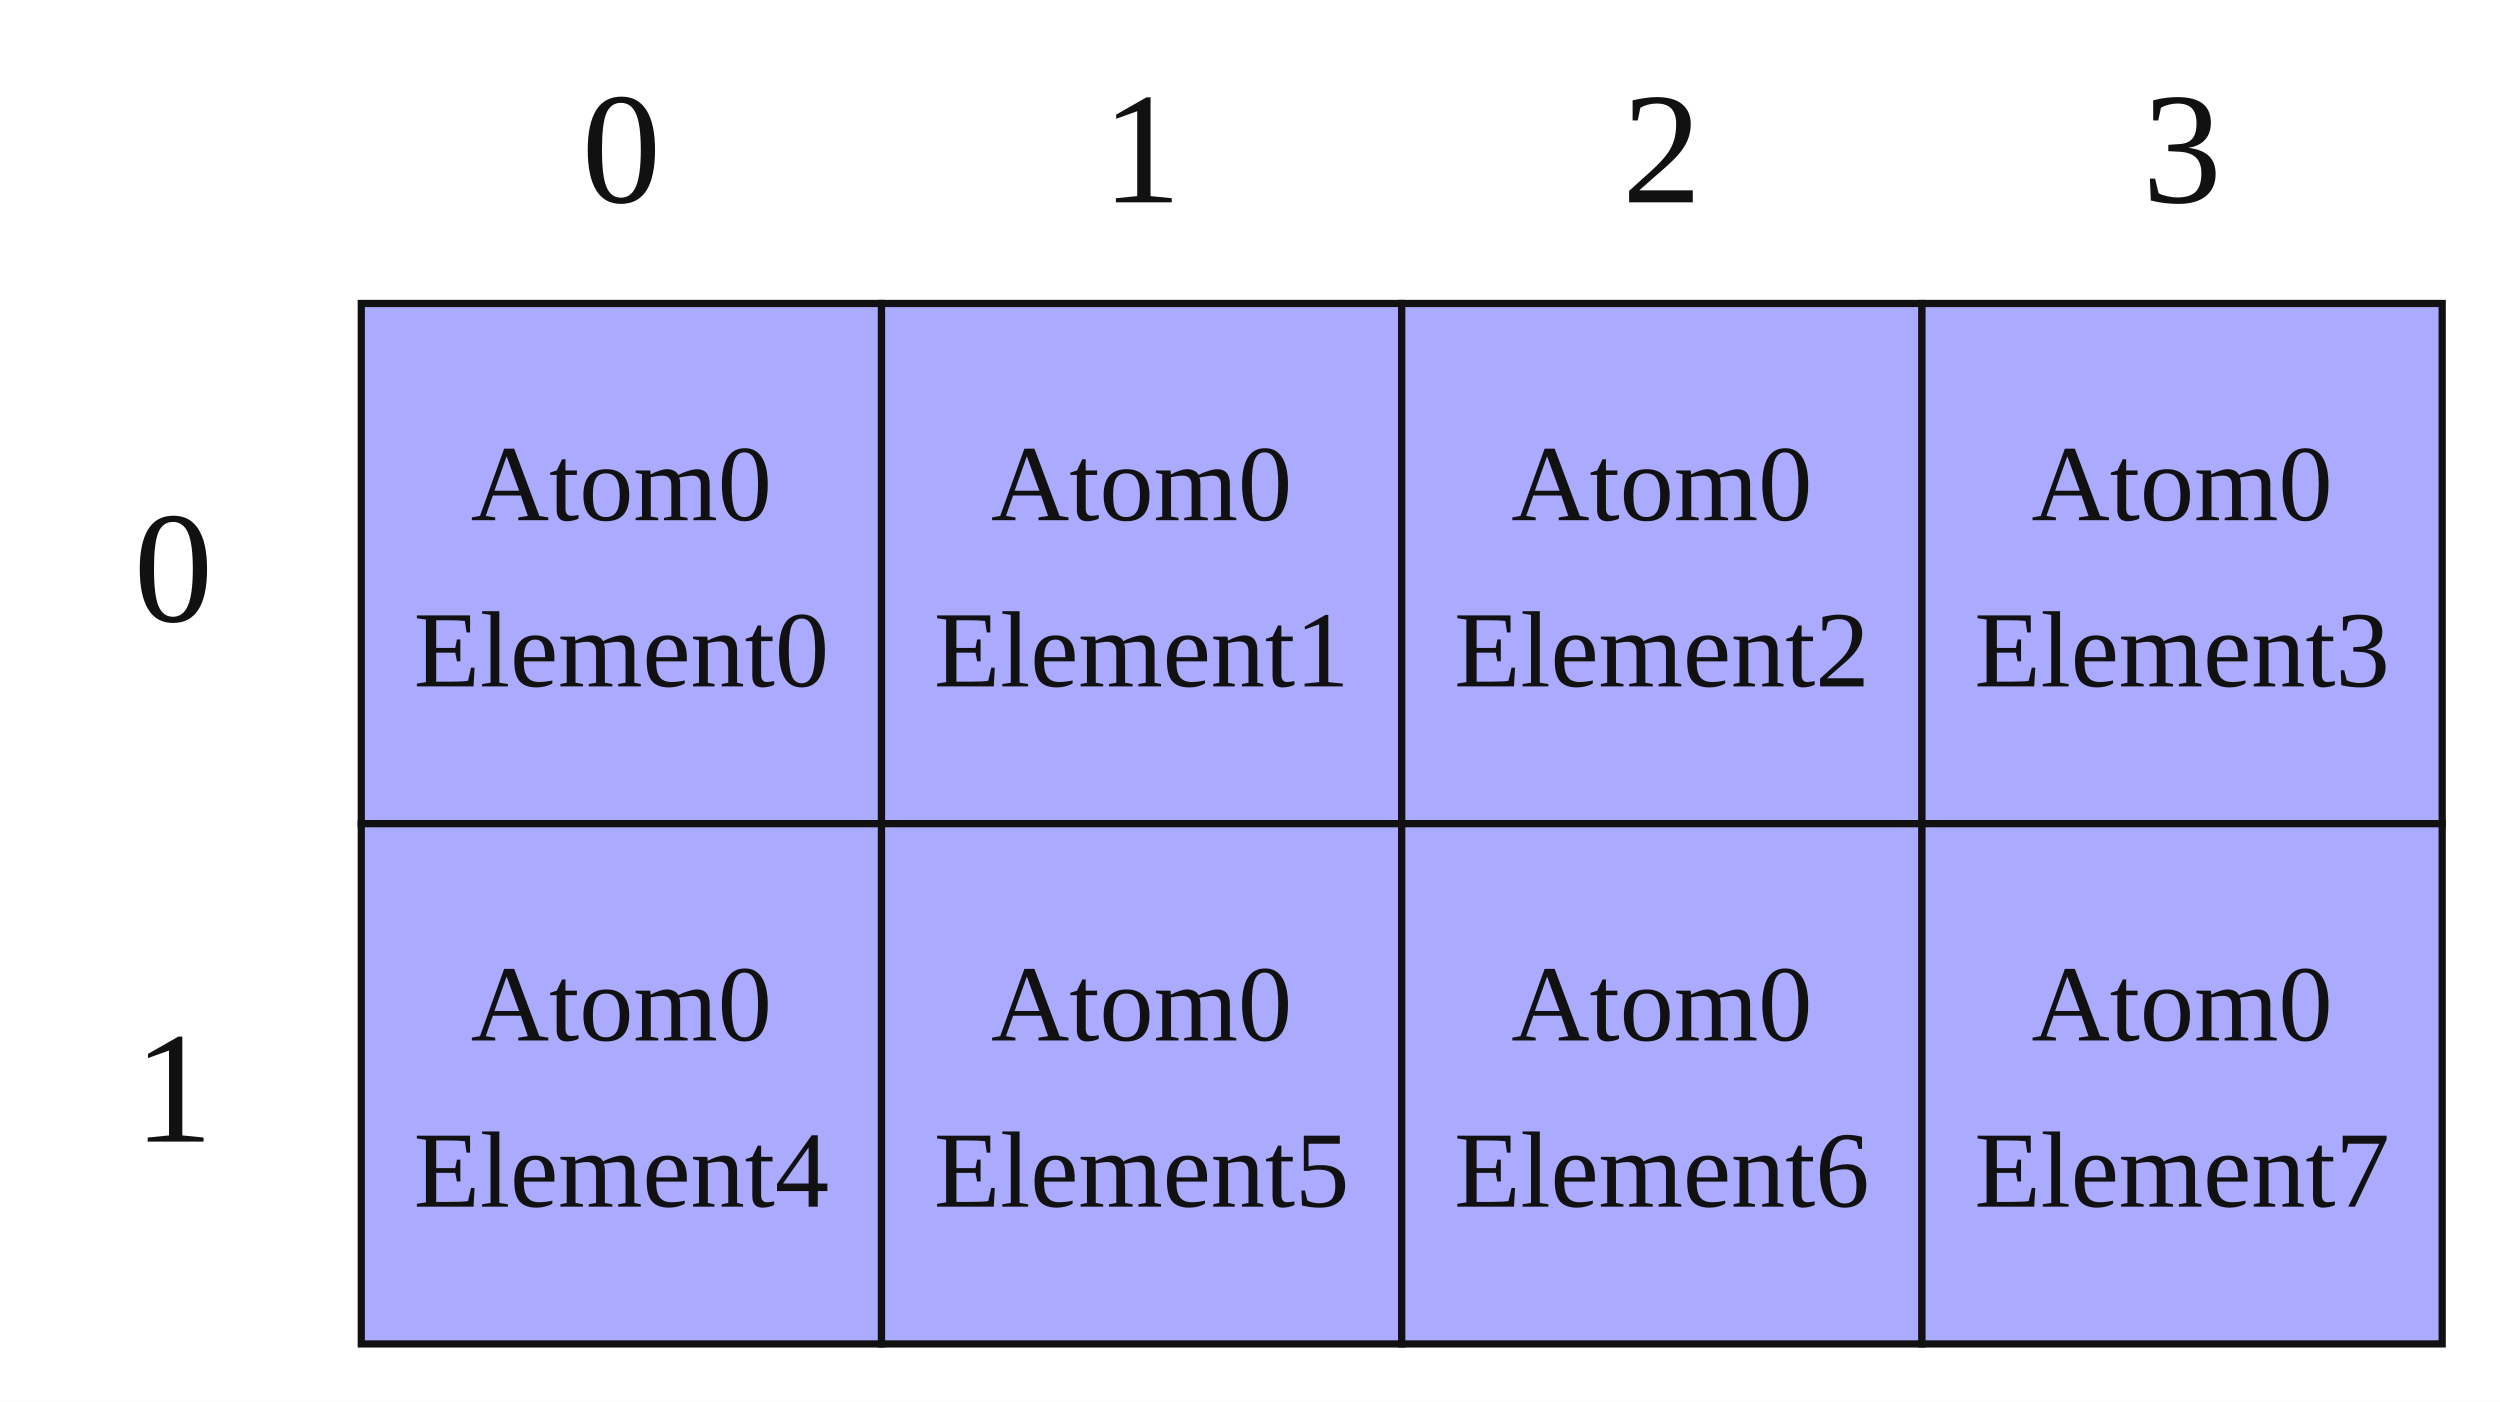
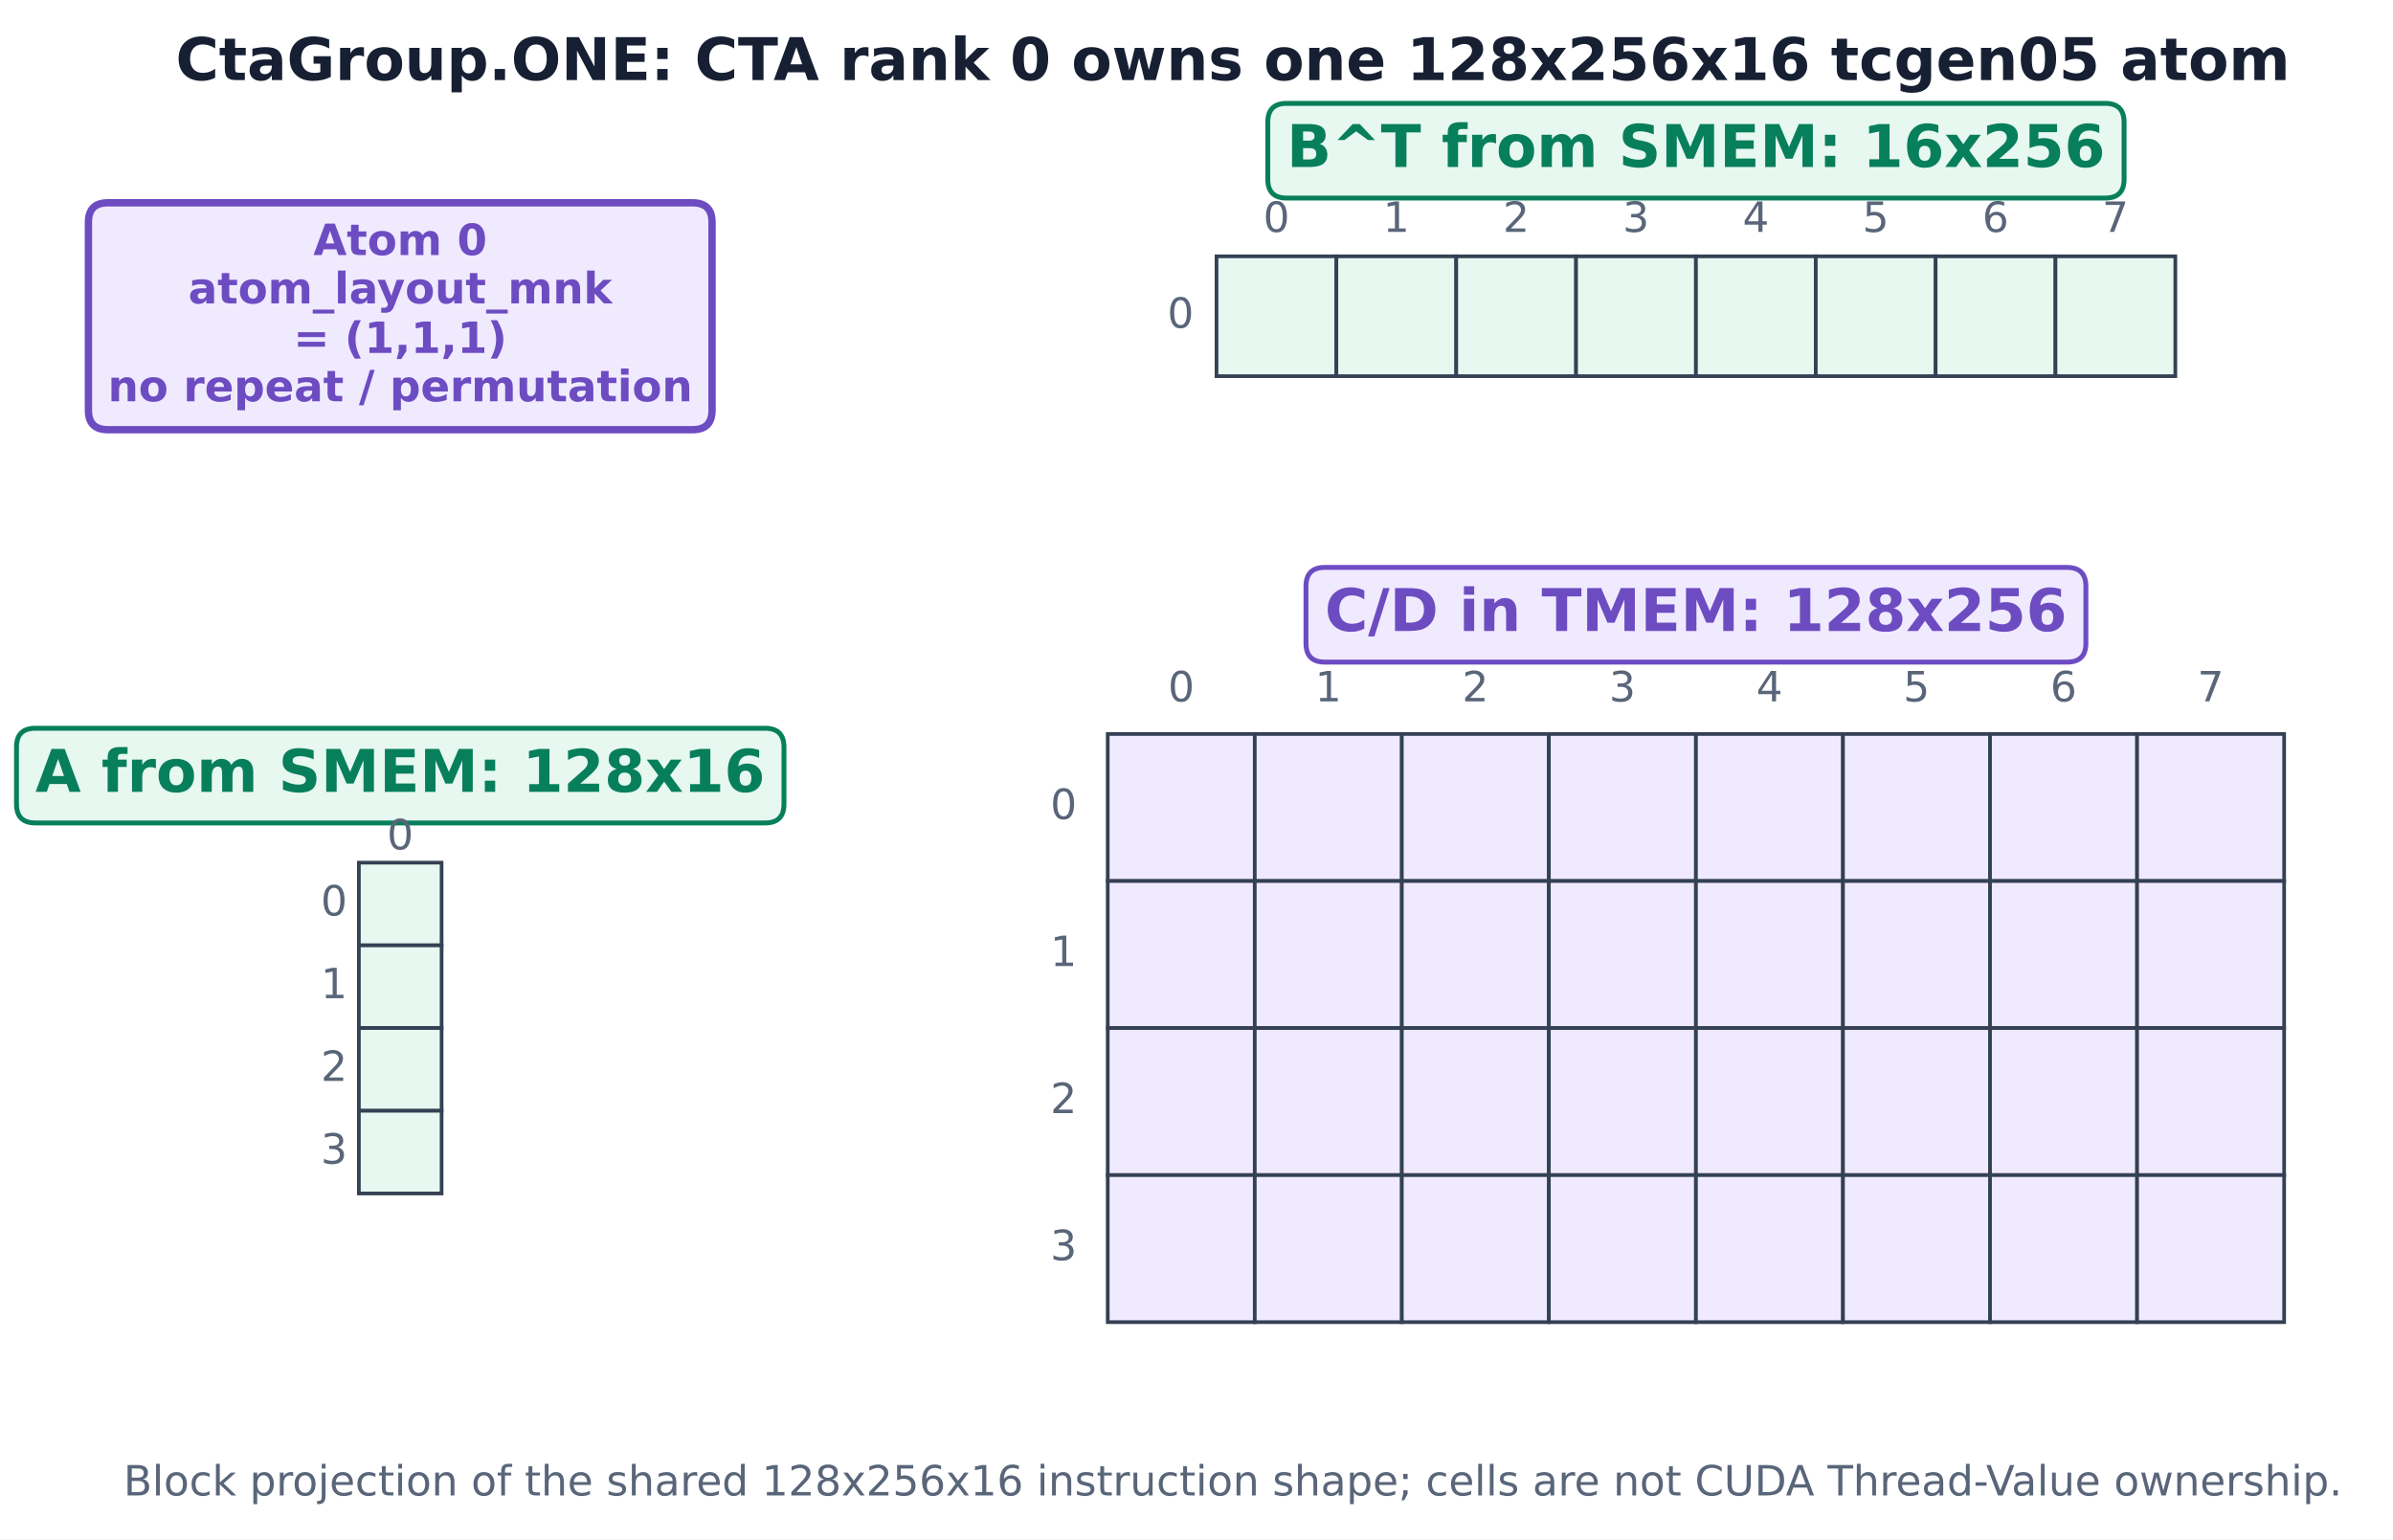
- <svg xmlns="http://www.w3.org/2000/svg" width="346" height="194" viewBox="0 0 346 194" role="img">
-   <style>
- text{font-family:'Times New Roman','Noto Serif CJK SC',serif;fill:#111111}
- .axis{font-size:22px}.cell{font-size:15px}
- </style>
-   <rect width="346" height="194" fill="#ffffff" />
-   <text x="86.0" y="28" class="axis" text-anchor="middle">0</text>
-   <text x="158.0" y="28" class="axis" text-anchor="middle">1</text>
-   <text x="230.0" y="28" class="axis" text-anchor="middle">2</text>
-   <text x="302.0" y="28" class="axis" text-anchor="middle">3</text>
-   <text x="24" y="86.0" class="axis" text-anchor="middle">0</text>
-   <text x="24" y="158.0" class="axis" text-anchor="middle">1</text>
-   <rect x="50" y="42" width="72" height="72" fill="#aaaaff" stroke="#111111" stroke-width="1" />
-   <text x="86.0" y="72" class="cell" text-anchor="middle">Atom0</text>
-   <text x="86.0" y="95" class="cell" text-anchor="middle">Element0</text>
-   <rect x="122" y="42" width="72" height="72" fill="#aaaaff" stroke="#111111" stroke-width="1" />
-   <text x="158.0" y="72" class="cell" text-anchor="middle">Atom0</text>
-   <text x="158.0" y="95" class="cell" text-anchor="middle">Element1</text>
-   <rect x="194" y="42" width="72" height="72" fill="#aaaaff" stroke="#111111" stroke-width="1" />
-   <text x="230.0" y="72" class="cell" text-anchor="middle">Atom0</text>
-   <text x="230.0" y="95" class="cell" text-anchor="middle">Element2</text>
-   <rect x="266" y="42" width="72" height="72" fill="#aaaaff" stroke="#111111" stroke-width="1" />
-   <text x="302.0" y="72" class="cell" text-anchor="middle">Atom0</text>
-   <text x="302.0" y="95" class="cell" text-anchor="middle">Element3</text>
-   <rect x="50" y="114" width="72" height="72" fill="#aaaaff" stroke="#111111" stroke-width="1" />
-   <text x="86.0" y="144" class="cell" text-anchor="middle">Atom0</text>
-   <text x="86.0" y="167" class="cell" text-anchor="middle">Element4</text>
-   <rect x="122" y="114" width="72" height="72" fill="#aaaaff" stroke="#111111" stroke-width="1" />
-   <text x="158.0" y="144" class="cell" text-anchor="middle">Atom0</text>
-   <text x="158.0" y="167" class="cell" text-anchor="middle">Element5</text>
-   <rect x="194" y="114" width="72" height="72" fill="#aaaaff" stroke="#111111" stroke-width="1" />
-   <text x="230.0" y="144" class="cell" text-anchor="middle">Atom0</text>
-   <text x="230.0" y="167" class="cell" text-anchor="middle">Element6</text>
-   <rect x="266" y="114" width="72" height="72" fill="#aaaaff" stroke="#111111" stroke-width="1" />
-   <text x="302.0" y="144" class="cell" text-anchor="middle">Atom0</text>
-   <text x="302.0" y="167" class="cell" text-anchor="middle">Element7</text>
+ <svg xmlns="http://www.w3.org/2000/svg" width="487.631pt" height="313.728pt" viewBox="0 0 487.631 313.728" version="1.1">
+   <defs>
+     <style type="text/css">*{stroke-linejoin: round; stroke-linecap: butt}</style>
+   </defs>
+   <g id="figure_1">
+     <g id="patch_1">
+       <path d="M 0 313.728 L 487.631 313.728 L 487.631 0 L 0 0 z " style="fill: #ffffff" />
+     </g>
+     <g id="axes_1">
+       <g id="text_1">
+         <g id="patch_2">
+           <path d="M 21.979 87.57 L 141.135 87.57 Q 145.095 87.57 145.095 83.61 L 145.095 45.287 Q 145.095 41.327 141.135 41.327 L 21.979 41.327 Q 18.019 41.327 18.019 45.287 L 18.019 83.61 Q 18.019 87.57 21.979 87.57 z " style="fill: #f0eaff; stroke: #6d4cc2; stroke-width: 1.5; stroke-linejoin: miter" />
+         </g>
+         <text style="font-weight: 700; font-size: 8.8px; font-family: 'DejaVu Sans'; fill: #6d4cc2" transform="translate(63.84756 51.97321)">Atom 0</text>
+         <text style="font-weight: 700; font-size: 8.8px; font-family: 'DejaVu Sans'; fill: #6d4cc2" transform="translate(38.36675 61.82728)">atom_layout_mnk</text>
+         <text style="font-weight: 700; font-size: 8.8px; font-family: 'DejaVu Sans'; fill: #6d4cc2" transform="translate(59.78925 71.92611)">= (1,1,1)</text>
+         <text style="font-weight: 700; font-size: 8.8px; font-family: 'DejaVu Sans'; fill: #6d4cc2" transform="translate(21.97881 81.78018)">no repeat / permutation</text>
+       </g>
+     </g>
+     <g id="axes_2">
+       <g id="patch_3">
+         <path d="M 247.897 52.237 L 272.32 52.237 L 272.32 76.66 L 247.897 76.66 z " clip-path="url(#p55ff97aab9)" style="fill: #e7f8f0; stroke: #344054; stroke-width: 0.75; stroke-linejoin: miter" />
+       </g>
+       <g id="patch_4">
+         <path d="M 272.32 52.237 L 296.742 52.237 L 296.742 76.66 L 272.32 76.66 z " clip-path="url(#p55ff97aab9)" style="fill: #e7f8f0; stroke: #344054; stroke-width: 0.75; stroke-linejoin: miter" />
+       </g>
+       <g id="patch_5">
+         <path d="M 296.742 52.237 L 321.164 52.237 L 321.164 76.66 L 296.742 76.66 z " clip-path="url(#p55ff97aab9)" style="fill: #e7f8f0; stroke: #344054; stroke-width: 0.75; stroke-linejoin: miter" />
+       </g>
+       <g id="patch_6">
+         <path d="M 321.164 52.237 L 345.587 52.237 L 345.587 76.66 L 321.164 76.66 z " clip-path="url(#p55ff97aab9)" style="fill: #e7f8f0; stroke: #344054; stroke-width: 0.75; stroke-linejoin: miter" />
+       </g>
+       <g id="patch_7">
+         <path d="M 345.587 52.237 L 370.009 52.237 L 370.009 76.66 L 345.587 76.66 z " clip-path="url(#p55ff97aab9)" style="fill: #e7f8f0; stroke: #344054; stroke-width: 0.75; stroke-linejoin: miter" />
+       </g>
+       <g id="patch_8">
+         <path d="M 370.009 52.237 L 394.431 52.237 L 394.431 76.66 L 370.009 76.66 z " clip-path="url(#p55ff97aab9)" style="fill: #e7f8f0; stroke: #344054; stroke-width: 0.75; stroke-linejoin: miter" />
+       </g>
+       <g id="patch_9">
+         <path d="M 394.431 52.237 L 418.854 52.237 L 418.854 76.66 L 394.431 76.66 z " clip-path="url(#p55ff97aab9)" style="fill: #e7f8f0; stroke: #344054; stroke-width: 0.75; stroke-linejoin: miter" />
+       </g>
+       <g id="patch_10">
+         <path d="M 418.854 52.237 L 443.276 52.237 L 443.276 76.66 L 418.854 76.66 z " clip-path="url(#p55ff97aab9)" style="fill: #e7f8f0; stroke: #344054; stroke-width: 0.75; stroke-linejoin: miter" />
+       </g>
+       <g id="text_2">
+         <g id="patch_11">
+           <path d="M 262.179 40.362 L 428.994 40.362 Q 432.834 40.362 432.834 36.522 L 432.834 24.908 Q 432.834 21.068 428.994 21.068 L 262.179 21.068 Q 258.339 21.068 258.339 24.908 L 258.339 36.522 Q 258.339 40.362 262.179 40.362 z " style="fill: #e7f8f0; stroke: #087f5b; stroke-linejoin: miter" />
+         </g>
+         <text style="font-weight: 700; font-size: 12px; font-family: 'DejaVu Sans'; text-anchor: middle; fill: #087f5b" x="345.587" y="34.026" transform="rotate(-0 345.5866 34.02611)">B^T from SMEM: 16x256</text>
+       </g>
+       <g id="text_3">
+         <text style="font-size: 8.5px; font-family: 'DejaVu Sans'; text-anchor: middle; fill: #596579" x="240.571" y="66.794" transform="rotate(-0 240.5706 66.79391)">0</text>
+       </g>
+       <g id="text_4">
+         <text style="font-size: 8.5px; font-family: 'DejaVu Sans'; text-anchor: middle; fill: #596579" x="260.108" y="47.256" transform="rotate(-0 260.1084 47.25604)">0</text>
+       </g>
+       <g id="text_5">
+         <text style="font-size: 8.5px; font-family: 'DejaVu Sans'; text-anchor: middle; fill: #596579" x="284.531" y="47.256" transform="rotate(-0 284.5308 47.25604)">1</text>
+       </g>
+       <g id="text_6">
+         <text style="font-size: 8.5px; font-family: 'DejaVu Sans'; text-anchor: middle; fill: #596579" x="308.953" y="47.256" transform="rotate(-0 308.9531 47.25604)">2</text>
+       </g>
+       <g id="text_7">
+         <text style="font-size: 8.5px; font-family: 'DejaVu Sans'; text-anchor: middle; fill: #596579" x="333.375" y="47.256" transform="rotate(-0 333.3755 47.25604)">3</text>
+       </g>
+       <g id="text_8">
+         <text style="font-size: 8.5px; font-family: 'DejaVu Sans'; text-anchor: middle; fill: #596579" x="357.798" y="47.256" transform="rotate(-0 357.7978 47.25604)">4</text>
+       </g>
+       <g id="text_9">
+         <text style="font-size: 8.5px; font-family: 'DejaVu Sans'; text-anchor: middle; fill: #596579" x="382.22" y="47.256" transform="rotate(-0 382.2201 47.25604)">5</text>
+       </g>
+       <g id="text_10">
+         <text style="font-size: 8.5px; font-family: 'DejaVu Sans'; text-anchor: middle; fill: #596579" x="406.642" y="47.256" transform="rotate(-0 406.6425 47.25604)">6</text>
+       </g>
+       <g id="text_11">
+         <text style="font-size: 8.5px; font-family: 'DejaVu Sans'; text-anchor: middle; fill: #596579" x="431.065" y="47.256" transform="rotate(-0 431.0648 47.25604)">7</text>
+       </g>
+     </g>
+     <g id="axes_3">
+       <g id="patch_12">
+         <path d="M 73.129 175.799 L 89.985 175.799 L 89.985 192.655 L 73.129 192.655 z " clip-path="url(#pd445d61f8c)" style="fill: #e7f8f0; stroke: #344054; stroke-width: 0.75; stroke-linejoin: miter" />
+       </g>
+       <g id="patch_13">
+         <path d="M 73.129 192.655 L 89.985 192.655 L 89.985 209.51 L 73.129 209.51 z " clip-path="url(#pd445d61f8c)" style="fill: #e7f8f0; stroke: #344054; stroke-width: 0.75; stroke-linejoin: miter" />
+       </g>
+       <g id="patch_14">
+         <path d="M 73.129 209.51 L 89.985 209.51 L 89.985 226.366 L 73.129 226.366 z " clip-path="url(#pd445d61f8c)" style="fill: #e7f8f0; stroke: #344054; stroke-width: 0.75; stroke-linejoin: miter" />
+       </g>
+       <g id="patch_15">
+         <path d="M 73.129 226.366 L 89.985 226.366 L 89.985 243.221 L 73.129 243.221 z " clip-path="url(#pd445d61f8c)" style="fill: #e7f8f0; stroke: #344054; stroke-width: 0.75; stroke-linejoin: miter" />
+       </g>
+       <g id="text_12">
+         <g id="patch_16">
+           <path d="M 7.2 167.707 L 155.914 167.707 Q 159.754 167.707 159.754 163.867 L 159.754 152.253 Q 159.754 148.413 155.914 148.413 L 7.2 148.413 Q 3.36 148.413 3.36 152.253 L 3.36 163.867 Q 3.36 167.707 7.2 167.707 z " style="fill: #e7f8f0; stroke: #087f5b; stroke-linejoin: miter" />
+         </g>
+         <text style="font-weight: 700; font-size: 12px; font-family: 'DejaVu Sans'; text-anchor: middle; fill: #087f5b" x="81.557" y="161.371" transform="rotate(-0 81.55688 161.3711)">A from SMEM: 128x16</text>
+       </g>
+       <g id="text_13">
+         <text style="font-size: 8.5px; font-family: 'DejaVu Sans'; text-anchor: middle; fill: #596579" x="68.072" y="186.572" transform="rotate(-0 68.07239 186.5722)">0</text>
+       </g>
+       <g id="text_14">
+         <text style="font-size: 8.5px; font-family: 'DejaVu Sans'; text-anchor: middle; fill: #596579" x="68.072" y="203.428" transform="rotate(-0 68.07239 203.4278)">1</text>
+       </g>
+       <g id="text_15">
+         <text style="font-size: 8.5px; font-family: 'DejaVu Sans'; text-anchor: middle; fill: #596579" x="68.072" y="220.283" transform="rotate(-0 68.07239 220.2834)">2</text>
+       </g>
+       <g id="text_16">
+         <text style="font-size: 8.5px; font-family: 'DejaVu Sans'; text-anchor: middle; fill: #596579" x="68.072" y="237.139" transform="rotate(-0 68.07239 237.139)">3</text>
+       </g>
+       <g id="text_17">
+         <text style="font-size: 8.5px; font-family: 'DejaVu Sans'; text-anchor: middle; fill: #596579" x="81.557" y="173.088" transform="rotate(-0 81.55688 173.0877)">0</text>
+       </g>
+     </g>
+     <g id="axes_4">
+       <g id="patch_17">
+         <path d="M 225.725 149.579 L 255.69 149.579 L 255.69 179.545 L 225.725 179.545 z " clip-path="url(#p45a3718091)" style="fill: #f0eaff; stroke: #344054; stroke-width: 0.75; stroke-linejoin: miter" />
+       </g>
+       <g id="patch_18">
+         <path d="M 255.69 149.579 L 285.656 149.579 L 285.656 179.545 L 255.69 179.545 z " clip-path="url(#p45a3718091)" style="fill: #f0eaff; stroke: #344054; stroke-width: 0.75; stroke-linejoin: miter" />
+       </g>
+       <g id="patch_19">
+         <path d="M 285.656 149.579 L 315.621 149.579 L 315.621 179.545 L 285.656 179.545 z " clip-path="url(#p45a3718091)" style="fill: #f0eaff; stroke: #344054; stroke-width: 0.75; stroke-linejoin: miter" />
+       </g>
+       <g id="patch_20">
+         <path d="M 315.621 149.579 L 345.587 149.579 L 345.587 179.545 L 315.621 179.545 z " clip-path="url(#p45a3718091)" style="fill: #f0eaff; stroke: #344054; stroke-width: 0.75; stroke-linejoin: miter" />
+       </g>
+       <g id="patch_21">
+         <path d="M 345.587 149.579 L 375.552 149.579 L 375.552 179.545 L 345.587 179.545 z " clip-path="url(#p45a3718091)" style="fill: #f0eaff; stroke: #344054; stroke-width: 0.75; stroke-linejoin: miter" />
+       </g>
+       <g id="patch_22">
+         <path d="M 375.552 149.579 L 405.518 149.579 L 405.518 179.545 L 375.552 179.545 z " clip-path="url(#p45a3718091)" style="fill: #f0eaff; stroke: #344054; stroke-width: 0.75; stroke-linejoin: miter" />
+       </g>
+       <g id="patch_23">
+         <path d="M 405.518 149.579 L 435.483 149.579 L 435.483 179.545 L 405.518 179.545 z " clip-path="url(#p45a3718091)" style="fill: #f0eaff; stroke: #344054; stroke-width: 0.75; stroke-linejoin: miter" />
+       </g>
+       <g id="patch_24">
+         <path d="M 435.483 149.579 L 465.449 149.579 L 465.449 179.545 L 435.483 179.545 z " clip-path="url(#p45a3718091)" style="fill: #f0eaff; stroke: #344054; stroke-width: 0.75; stroke-linejoin: miter" />
+       </g>
+       <g id="patch_25">
+         <path d="M 225.725 179.545 L 255.69 179.545 L 255.69 209.51 L 225.725 209.51 z " clip-path="url(#p45a3718091)" style="fill: #f0eaff; stroke: #344054; stroke-width: 0.75; stroke-linejoin: miter" />
+       </g>
+       <g id="patch_26">
+         <path d="M 255.69 179.545 L 285.656 179.545 L 285.656 209.51 L 255.69 209.51 z " clip-path="url(#p45a3718091)" style="fill: #f0eaff; stroke: #344054; stroke-width: 0.75; stroke-linejoin: miter" />
+       </g>
+       <g id="patch_27">
+         <path d="M 285.656 179.545 L 315.621 179.545 L 315.621 209.51 L 285.656 209.51 z " clip-path="url(#p45a3718091)" style="fill: #f0eaff; stroke: #344054; stroke-width: 0.75; stroke-linejoin: miter" />
+       </g>
+       <g id="patch_28">
+         <path d="M 315.621 179.545 L 345.587 179.545 L 345.587 209.51 L 315.621 209.51 z " clip-path="url(#p45a3718091)" style="fill: #f0eaff; stroke: #344054; stroke-width: 0.75; stroke-linejoin: miter" />
+       </g>
+       <g id="patch_29">
+         <path d="M 345.587 179.545 L 375.552 179.545 L 375.552 209.51 L 345.587 209.51 z " clip-path="url(#p45a3718091)" style="fill: #f0eaff; stroke: #344054; stroke-width: 0.75; stroke-linejoin: miter" />
+       </g>
+       <g id="patch_30">
+         <path d="M 375.552 179.545 L 405.518 179.545 L 405.518 209.51 L 375.552 209.51 z " clip-path="url(#p45a3718091)" style="fill: #f0eaff; stroke: #344054; stroke-width: 0.75; stroke-linejoin: miter" />
+       </g>
+       <g id="patch_31">
+         <path d="M 405.518 179.545 L 435.483 179.545 L 435.483 209.51 L 405.518 209.51 z " clip-path="url(#p45a3718091)" style="fill: #f0eaff; stroke: #344054; stroke-width: 0.75; stroke-linejoin: miter" />
+       </g>
+       <g id="patch_32">
+         <path d="M 435.483 179.545 L 465.449 179.545 L 465.449 209.51 L 435.483 209.51 z " clip-path="url(#p45a3718091)" style="fill: #f0eaff; stroke: #344054; stroke-width: 0.75; stroke-linejoin: miter" />
+       </g>
+       <g id="patch_33">
+         <path d="M 225.725 209.51 L 255.69 209.51 L 255.69 239.476 L 225.725 239.476 z " clip-path="url(#p45a3718091)" style="fill: #f0eaff; stroke: #344054; stroke-width: 0.75; stroke-linejoin: miter" />
+       </g>
+       <g id="patch_34">
+         <path d="M 255.69 209.51 L 285.656 209.51 L 285.656 239.476 L 255.69 239.476 z " clip-path="url(#p45a3718091)" style="fill: #f0eaff; stroke: #344054; stroke-width: 0.75; stroke-linejoin: miter" />
+       </g>
+       <g id="patch_35">
+         <path d="M 285.656 209.51 L 315.621 209.51 L 315.621 239.476 L 285.656 239.476 z " clip-path="url(#p45a3718091)" style="fill: #f0eaff; stroke: #344054; stroke-width: 0.75; stroke-linejoin: miter" />
+       </g>
+       <g id="patch_36">
+         <path d="M 315.621 209.51 L 345.587 209.51 L 345.587 239.476 L 315.621 239.476 z " clip-path="url(#p45a3718091)" style="fill: #f0eaff; stroke: #344054; stroke-width: 0.75; stroke-linejoin: miter" />
+       </g>
+       <g id="patch_37">
+         <path d="M 345.587 209.51 L 375.552 209.51 L 375.552 239.476 L 345.587 239.476 z " clip-path="url(#p45a3718091)" style="fill: #f0eaff; stroke: #344054; stroke-width: 0.75; stroke-linejoin: miter" />
+       </g>
+       <g id="patch_38">
+         <path d="M 375.552 209.51 L 405.518 209.51 L 405.518 239.476 L 375.552 239.476 z " clip-path="url(#p45a3718091)" style="fill: #f0eaff; stroke: #344054; stroke-width: 0.75; stroke-linejoin: miter" />
+       </g>
+       <g id="patch_39">
+         <path d="M 405.518 209.51 L 435.483 209.51 L 435.483 239.476 L 405.518 239.476 z " clip-path="url(#p45a3718091)" style="fill: #f0eaff; stroke: #344054; stroke-width: 0.75; stroke-linejoin: miter" />
+       </g>
+       <g id="patch_40">
+         <path d="M 435.483 209.51 L 465.449 209.51 L 465.449 239.476 L 435.483 239.476 z " clip-path="url(#p45a3718091)" style="fill: #f0eaff; stroke: #344054; stroke-width: 0.75; stroke-linejoin: miter" />
+       </g>
+       <g id="patch_41">
+         <path d="M 225.725 239.476 L 255.69 239.476 L 255.69 269.441 L 225.725 269.441 z " clip-path="url(#p45a3718091)" style="fill: #f0eaff; stroke: #344054; stroke-width: 0.75; stroke-linejoin: miter" />
+       </g>
+       <g id="patch_42">
+         <path d="M 255.69 239.476 L 285.656 239.476 L 285.656 269.441 L 255.69 269.441 z " clip-path="url(#p45a3718091)" style="fill: #f0eaff; stroke: #344054; stroke-width: 0.75; stroke-linejoin: miter" />
+       </g>
+       <g id="patch_43">
+         <path d="M 285.656 239.476 L 315.621 239.476 L 315.621 269.441 L 285.656 269.441 z " clip-path="url(#p45a3718091)" style="fill: #f0eaff; stroke: #344054; stroke-width: 0.75; stroke-linejoin: miter" />
+       </g>
+       <g id="patch_44">
+         <path d="M 315.621 239.476 L 345.587 239.476 L 345.587 269.441 L 315.621 269.441 z " clip-path="url(#p45a3718091)" style="fill: #f0eaff; stroke: #344054; stroke-width: 0.75; stroke-linejoin: miter" />
+       </g>
+       <g id="patch_45">
+         <path d="M 345.587 239.476 L 375.552 239.476 L 375.552 269.441 L 345.587 269.441 z " clip-path="url(#p45a3718091)" style="fill: #f0eaff; stroke: #344054; stroke-width: 0.75; stroke-linejoin: miter" />
+       </g>
+       <g id="patch_46">
+         <path d="M 375.552 239.476 L 405.518 239.476 L 405.518 269.441 L 375.552 269.441 z " clip-path="url(#p45a3718091)" style="fill: #f0eaff; stroke: #344054; stroke-width: 0.75; stroke-linejoin: miter" />
+       </g>
+       <g id="patch_47">
+         <path d="M 405.518 239.476 L 435.483 239.476 L 435.483 269.441 L 405.518 269.441 z " clip-path="url(#p45a3718091)" style="fill: #f0eaff; stroke: #344054; stroke-width: 0.75; stroke-linejoin: miter" />
+       </g>
+       <g id="patch_48">
+         <path d="M 435.483 239.476 L 465.449 239.476 L 465.449 269.441 L 435.483 269.441 z " clip-path="url(#p45a3718091)" style="fill: #f0eaff; stroke: #344054; stroke-width: 0.75; stroke-linejoin: miter" />
+       </g>
+       <g id="text_18">
+         <g id="patch_49">
+           <path d="M 269.965 134.932 L 421.208 134.932 Q 425.048 134.932 425.048 131.092 L 425.048 119.478 Q 425.048 115.638 421.208 115.638 L 269.965 115.638 Q 266.125 115.638 266.125 119.478 L 266.125 131.092 Q 266.125 134.932 269.965 134.932 z " style="fill: #f0eaff; stroke: #6d4cc2; stroke-linejoin: miter" />
+         </g>
+         <text style="font-weight: 700; font-size: 12px; font-family: 'DejaVu Sans'; text-anchor: middle; fill: #6d4cc2" x="345.587" y="128.596" transform="rotate(-0 345.5866 128.5964)">C/D in TMEM: 128x256</text>
+       </g>
+       <g id="text_19">
+         <text style="font-size: 8.5px; font-family: 'DejaVu Sans'; text-anchor: middle; fill: #596579" x="216.735" y="166.907" transform="rotate(-0 216.7349 166.9073)">0</text>
+       </g>
+       <g id="text_20">
+         <text style="font-size: 8.5px; font-family: 'DejaVu Sans'; text-anchor: middle; fill: #596579" x="216.735" y="196.873" transform="rotate(-0 216.7349 196.8729)">1</text>
+       </g>
+       <g id="text_21">
+         <text style="font-size: 8.5px; font-family: 'DejaVu Sans'; text-anchor: middle; fill: #596579" x="216.735" y="226.838" transform="rotate(-0 216.7349 226.8384)">2</text>
+       </g>
+       <g id="text_22">
+         <text style="font-size: 8.5px; font-family: 'DejaVu Sans'; text-anchor: middle; fill: #596579" x="216.735" y="256.804" transform="rotate(-0 216.7349 256.8039)">3</text>
+       </g>
+       <g id="text_23">
+         <text style="font-size: 8.5px; font-family: 'DejaVu Sans'; text-anchor: middle; fill: #596579" x="240.707" y="142.935" transform="rotate(-0 240.7073 142.9349)">0</text>
+       </g>
+       <g id="text_24">
+         <text style="font-size: 8.5px; font-family: 'DejaVu Sans'; text-anchor: middle; fill: #596579" x="270.673" y="142.935" transform="rotate(-0 270.6728 142.9349)">1</text>
+       </g>
+       <g id="text_25">
+         <text style="font-size: 8.5px; font-family: 'DejaVu Sans'; text-anchor: middle; fill: #596579" x="300.638" y="142.935" transform="rotate(-0 300.6384 142.9349)">2</text>
+       </g>
+       <g id="text_26">
+         <text style="font-size: 8.5px; font-family: 'DejaVu Sans'; text-anchor: middle; fill: #596579" x="330.604" y="142.935" transform="rotate(-0 330.6039 142.9349)">3</text>
+       </g>
+       <g id="text_27">
+         <text style="font-size: 8.5px; font-family: 'DejaVu Sans'; text-anchor: middle; fill: #596579" x="360.569" y="142.935" transform="rotate(-0 360.5694 142.9349)">4</text>
+       </g>
+       <g id="text_28">
+         <text style="font-size: 8.5px; font-family: 'DejaVu Sans'; text-anchor: middle; fill: #596579" x="390.535" y="142.935" transform="rotate(-0 390.5349 142.9349)">5</text>
+       </g>
+       <g id="text_29">
+         <text style="font-size: 8.5px; font-family: 'DejaVu Sans'; text-anchor: middle; fill: #596579" x="420.5" y="142.935" transform="rotate(-0 420.5004 142.9349)">6</text>
+       </g>
+       <g id="text_30">
+         <text style="font-size: 8.5px; font-family: 'DejaVu Sans'; text-anchor: middle; fill: #596579" x="450.466" y="142.935" transform="rotate(-0 450.4659 142.9349)">7</text>
+       </g>
+     </g>
+     <g id="text_31">
+       <text style="font-weight: 700; font-size: 12px; font-family: 'DejaVu Sans'; text-anchor: middle; fill: #172033" x="251.232" y="16.318" transform="rotate(-0 251.2317 16.31812)">CtaGroup.ONE: CTA rank 0 owns one 128x256x16 tcgen05 atom</text>
+     </g>
+     <g id="text_32">
+       <text style="font-size: 8.5px; font-family: 'DejaVu Sans'; text-anchor: middle; fill: #596579" x="251.232" y="304.76" transform="rotate(-0 251.2317 304.76)">Block projection of the shared 128x256x16 instruction shape; cells are not CUDA Thread-Value ownership.</text>
+     </g>
+   </g>
+   <defs>
+     <clipPath id="p55ff97aab9">
+       <rect x="235.686" y="40.026" width="219.801" height="48.845" />
+     </clipPath>
+     <clipPath id="pd445d61f8c">
+       <rect x="64.701" y="167.371" width="33.711" height="84.278" />
+     </clipPath>
+     <clipPath id="p45a3718091">
+       <rect x="210.742" y="134.596" width="269.69" height="149.828" />
+     </clipPath>
+   </defs>
</svg>
